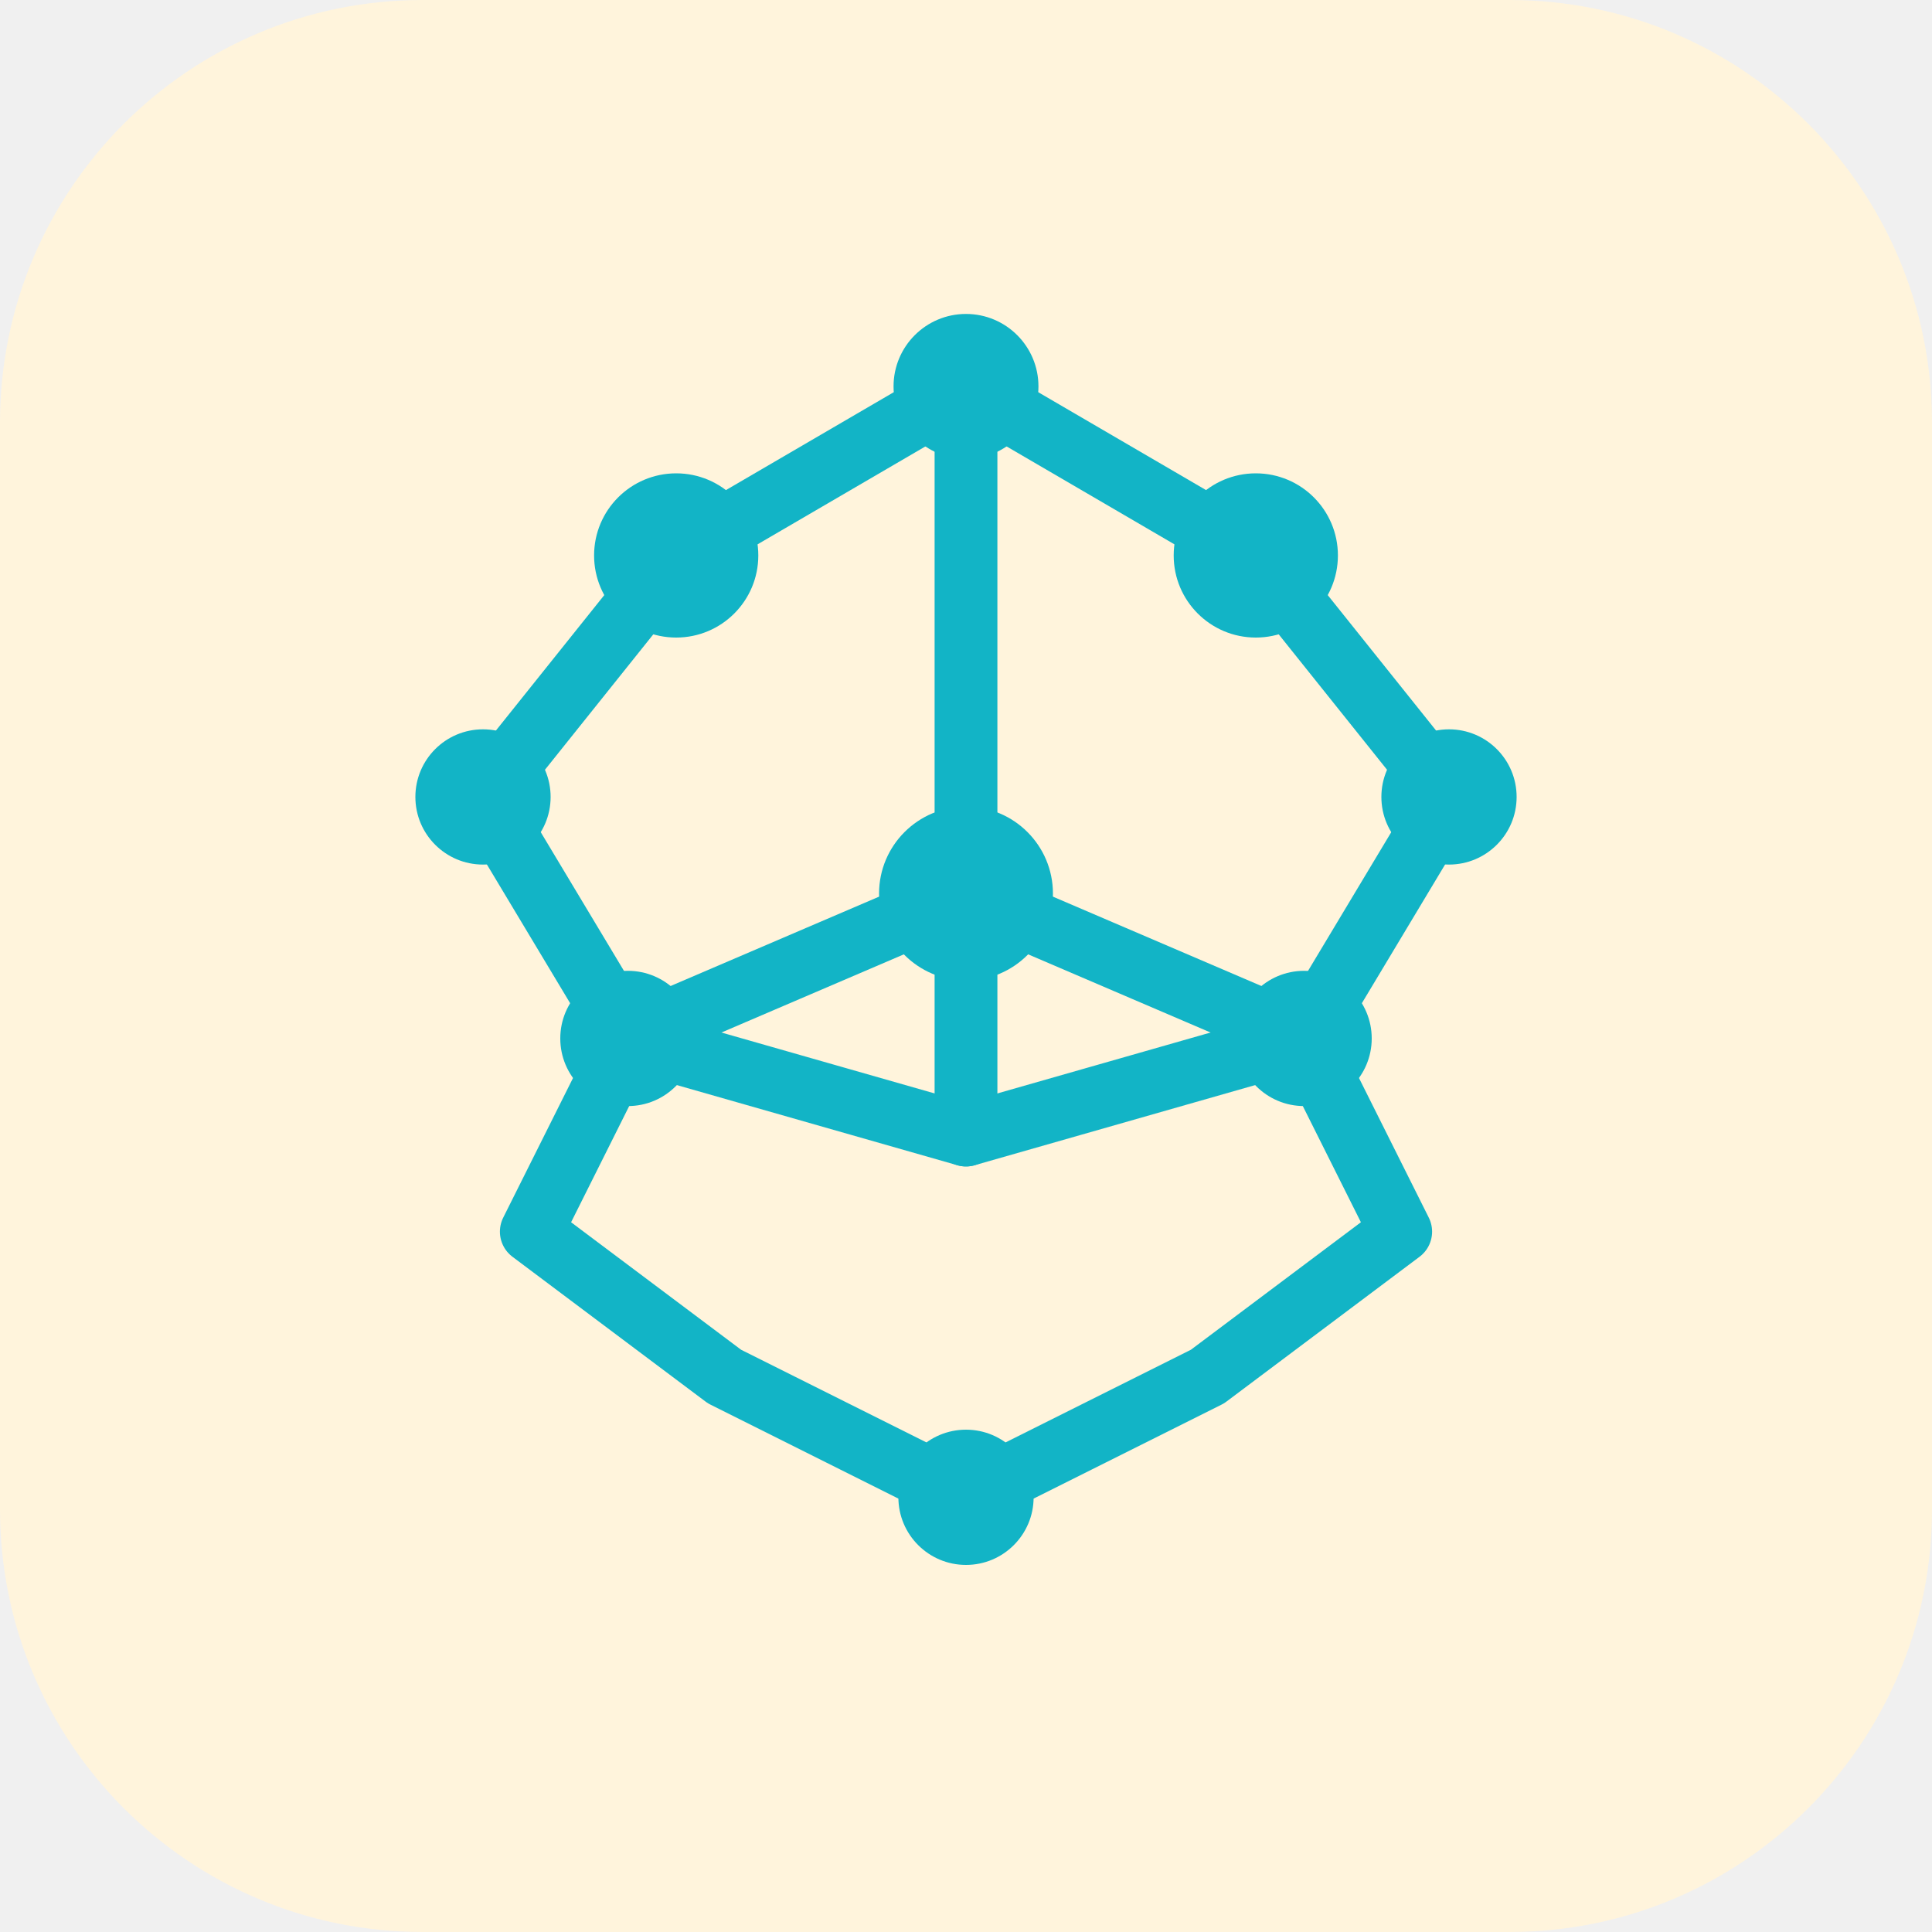
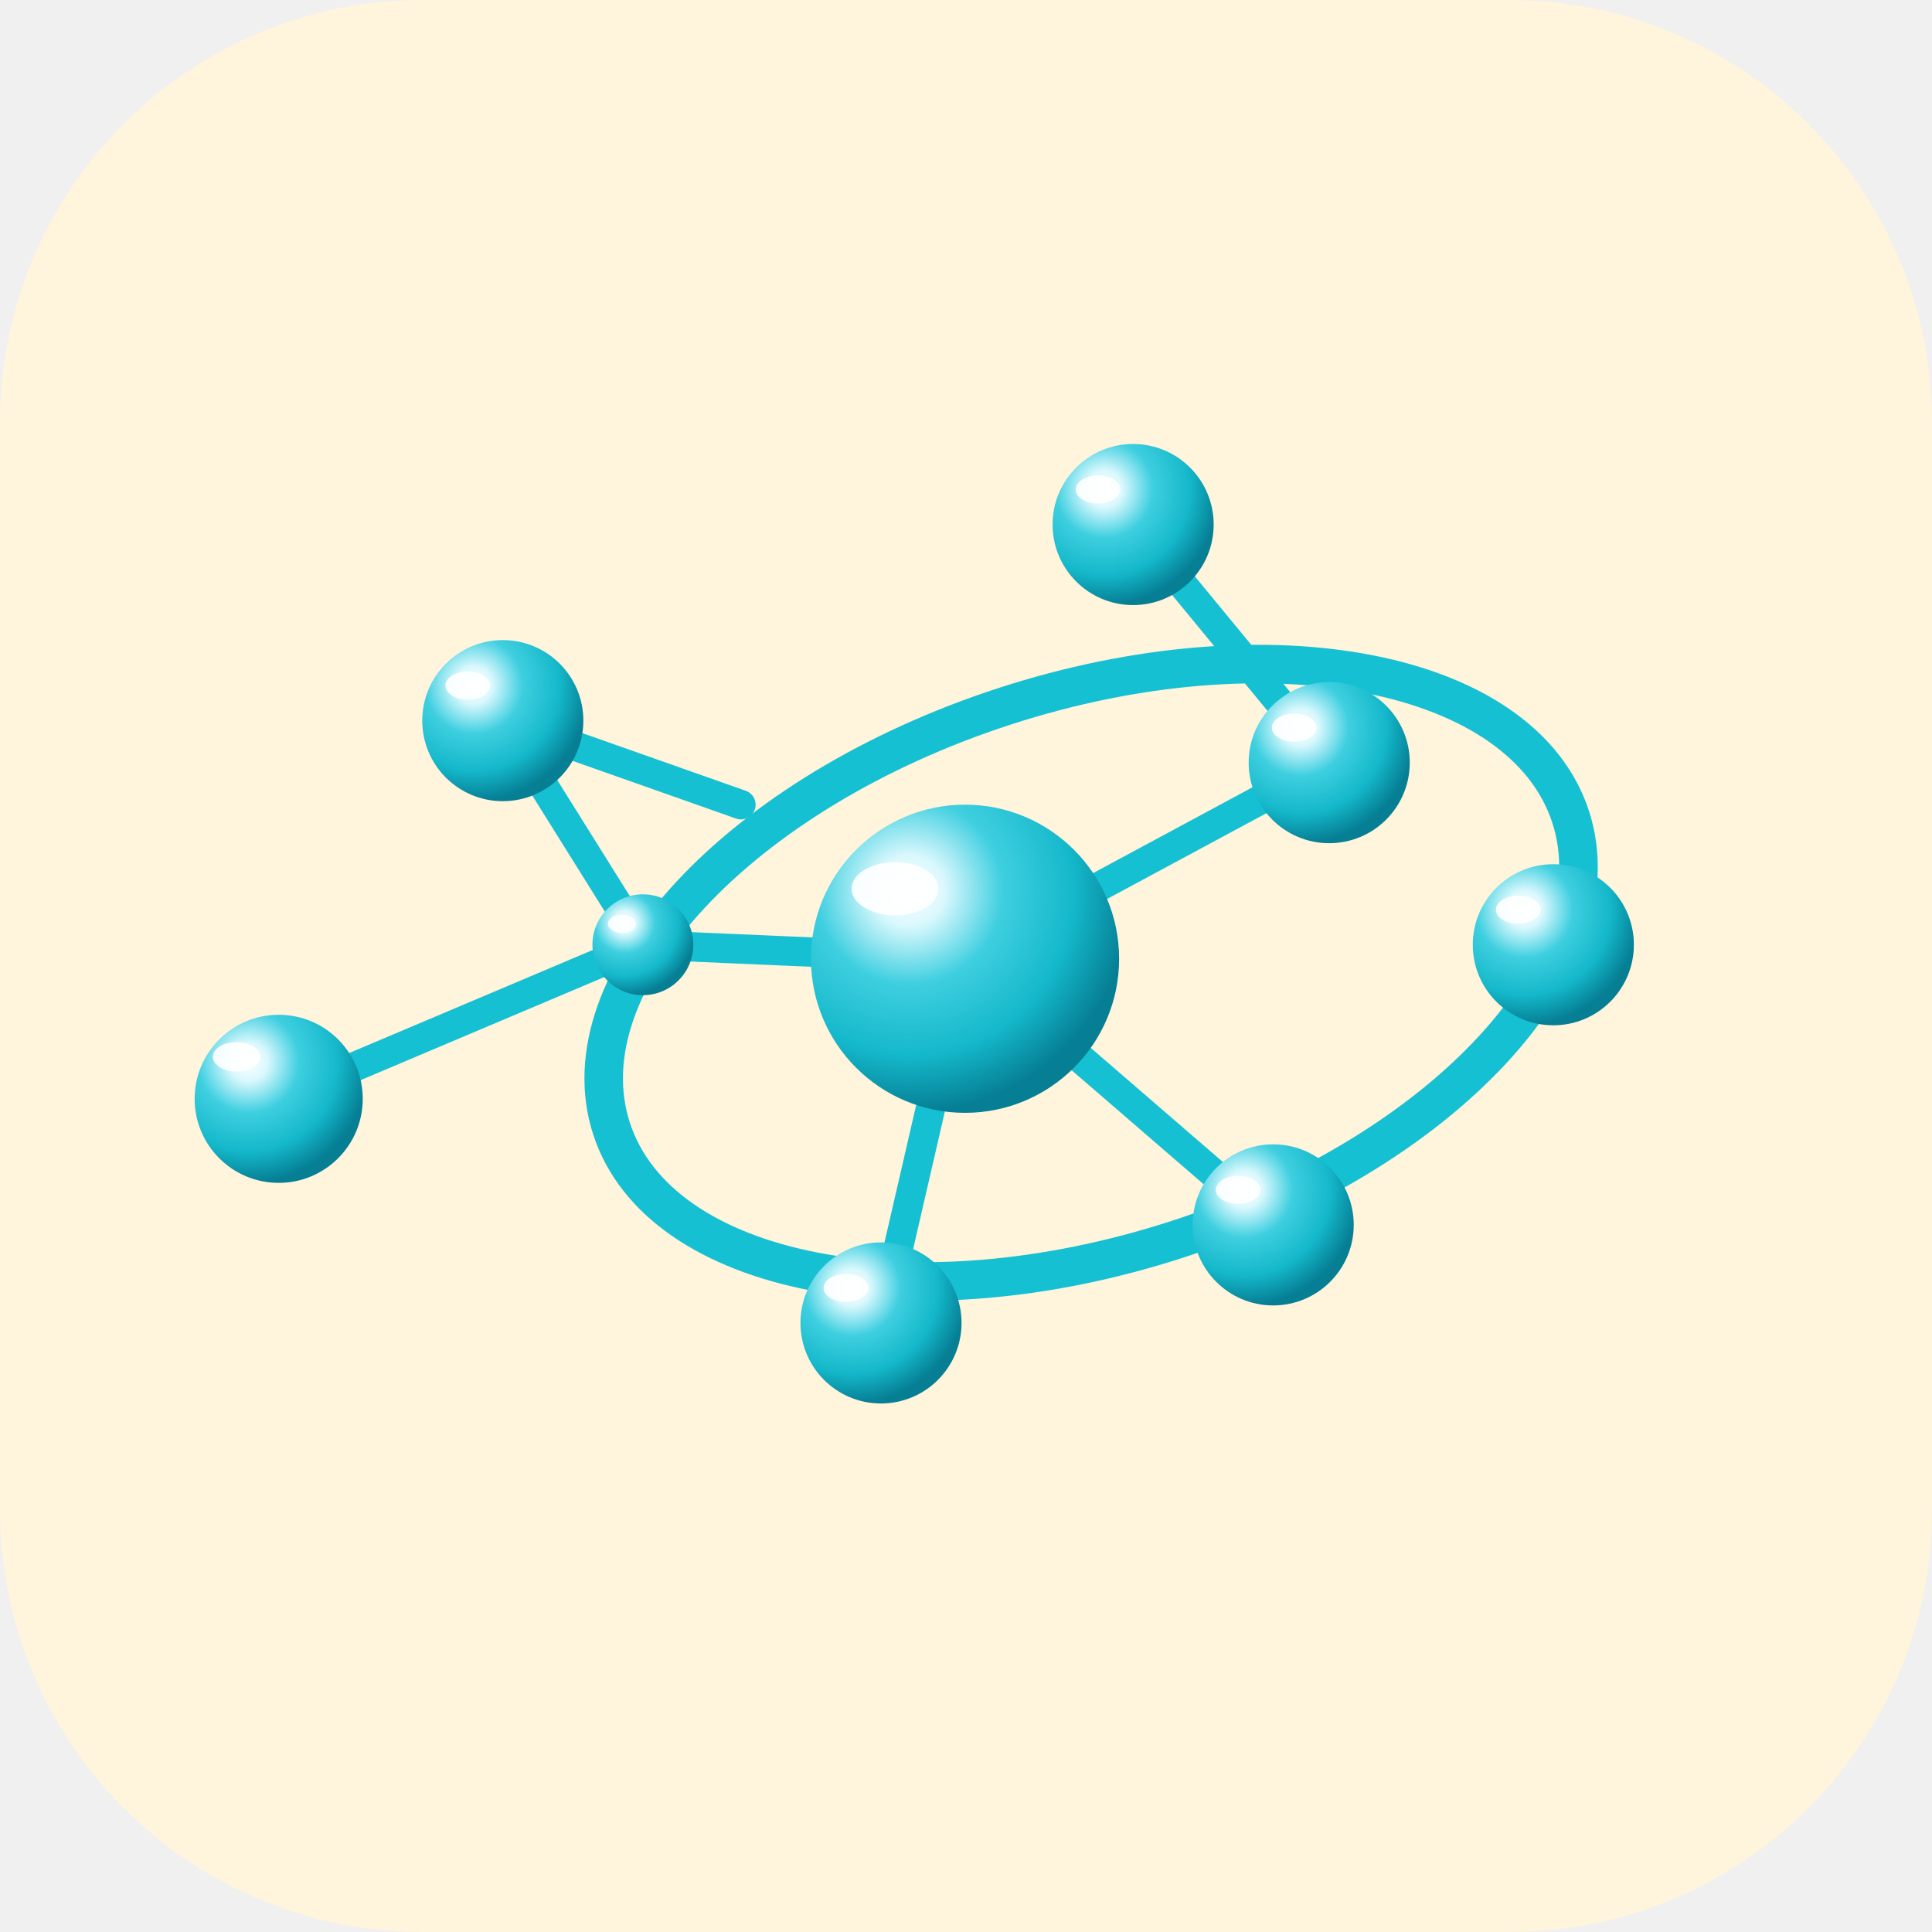
<svg xmlns="http://www.w3.org/2000/svg" viewBox="0 0 32 32" role="img" aria-label="Khemistry">
  <rect width="32" height="32" rx="7" fill="#FFF4DC" />
-   <g transform="translate(3.2 2.8) scale(0.4)" fill="none" stroke="#12b4c6" stroke-width="2.6" stroke-linecap="round" stroke-linejoin="round">
-     <path d="M20 16 L32 9 L44 16" />
-     <path d="M20 16 L12 26 L18 36 L32 30 L46 36 L52 26 L44 16" />
-     <path d="M18 36 L14 44 L22 50 L32 55 L42 50 L50 44 L46 36" />
-     <path d="M32 9 L32 30 L32 40" />
-     <path d="M18 36 L32 40 L46 36" />
-   </g>
-   <g transform="translate(3.2 2.8) scale(0.4)" fill="#12b4c6">
-     <circle cx="32" cy="9" r="3" />
-     <circle cx="20" cy="16" r="3.4" />
-     <circle cx="44" cy="16" r="3.4" />
-     <circle cx="12" cy="26" r="2.8" />
-     <circle cx="52" cy="26" r="2.8" />
-     <circle cx="32" cy="30" r="3.6" />
-     <circle cx="18" cy="36" r="2.8" />
-     <circle cx="46" cy="36" r="2.8" />
-     <circle cx="32" cy="55" r="2.8" />
+   <g transform="translate(1.6 6.6) scale(0.116)">
+     <defs>
+       <radialGradient id="ball" cx="32%" cy="28%" r="72%">
+         <stop offset="0%" stop-color="#ffffff" />
+         <stop offset="16%" stop-color="#d9f8fd" />
+         <stop offset="42%" stop-color="#3ecfe0" />
+         <stop offset="74%" stop-color="#14b8ca" />
+         <stop offset="100%" stop-color="#067e94" />
+       </radialGradient>
+     </defs>
+     <g fill="none" stroke="#15c0d2" stroke-linecap="round" stroke-linejoin="round">
+       <ellipse cx="142" cy="82" rx="72" ry="40" transform="rotate(-18 142 82)" stroke-width="5.5" />
+       <g stroke-width="4.2">
+         <path d="M26 100 L78 78" />
+         <path d="M58 46 L78 78" />
+         <path d="M58 46 L92 58" />
+         <path d="M78 78 L124 80" />
+         <path d="M124 80 L112 132" />
+         <path d="M124 80 L176 52" />
+         <path d="M148 18 L176 52" />
+         <path d="M124 80 L168 118" />
+       </g>
+     </g>
+     <g fill="url(#ball)">
+       <circle cx="26" cy="100" r="12" />
+       <circle cx="58" cy="46" r="11.5" />
+       <circle cx="78" cy="78" r="7.2" />
+       <circle cx="148" cy="18" r="11.5" />
+       <circle cx="176" cy="52" r="11.5" />
+       <circle cx="208" cy="78" r="11.5" />
+       <circle cx="168" cy="118" r="11.5" />
+       <circle cx="112" cy="132" r="11.5" />
+       <circle cx="124" cy="80" r="22" />
+     </g>
+     <g fill="#ffffff">
+       <ellipse cx="20" cy="94" rx="3.4" ry="2.1" opacity="0.9" />
+       <ellipse cx="53" cy="41" rx="3.2" ry="2" opacity="0.9" />
+       <ellipse cx="75" cy="75" rx="2" ry="1.3" opacity="0.85" />
+       <ellipse cx="143" cy="13" rx="3.2" ry="2" opacity="0.9" />
+       <ellipse cx="171" cy="47" rx="3.2" ry="2" opacity="0.9" />
+       <ellipse cx="203" cy="73" rx="3.2" ry="2" opacity="0.9" />
+       <ellipse cx="163" cy="113" rx="3.2" ry="2" opacity="0.9" />
+       <ellipse cx="107" cy="127" rx="3.2" ry="2" opacity="0.9" />
+       <ellipse cx="114" cy="70" rx="6.2" ry="3.8" opacity="0.92" />
+     </g>
  </g>
</svg>
